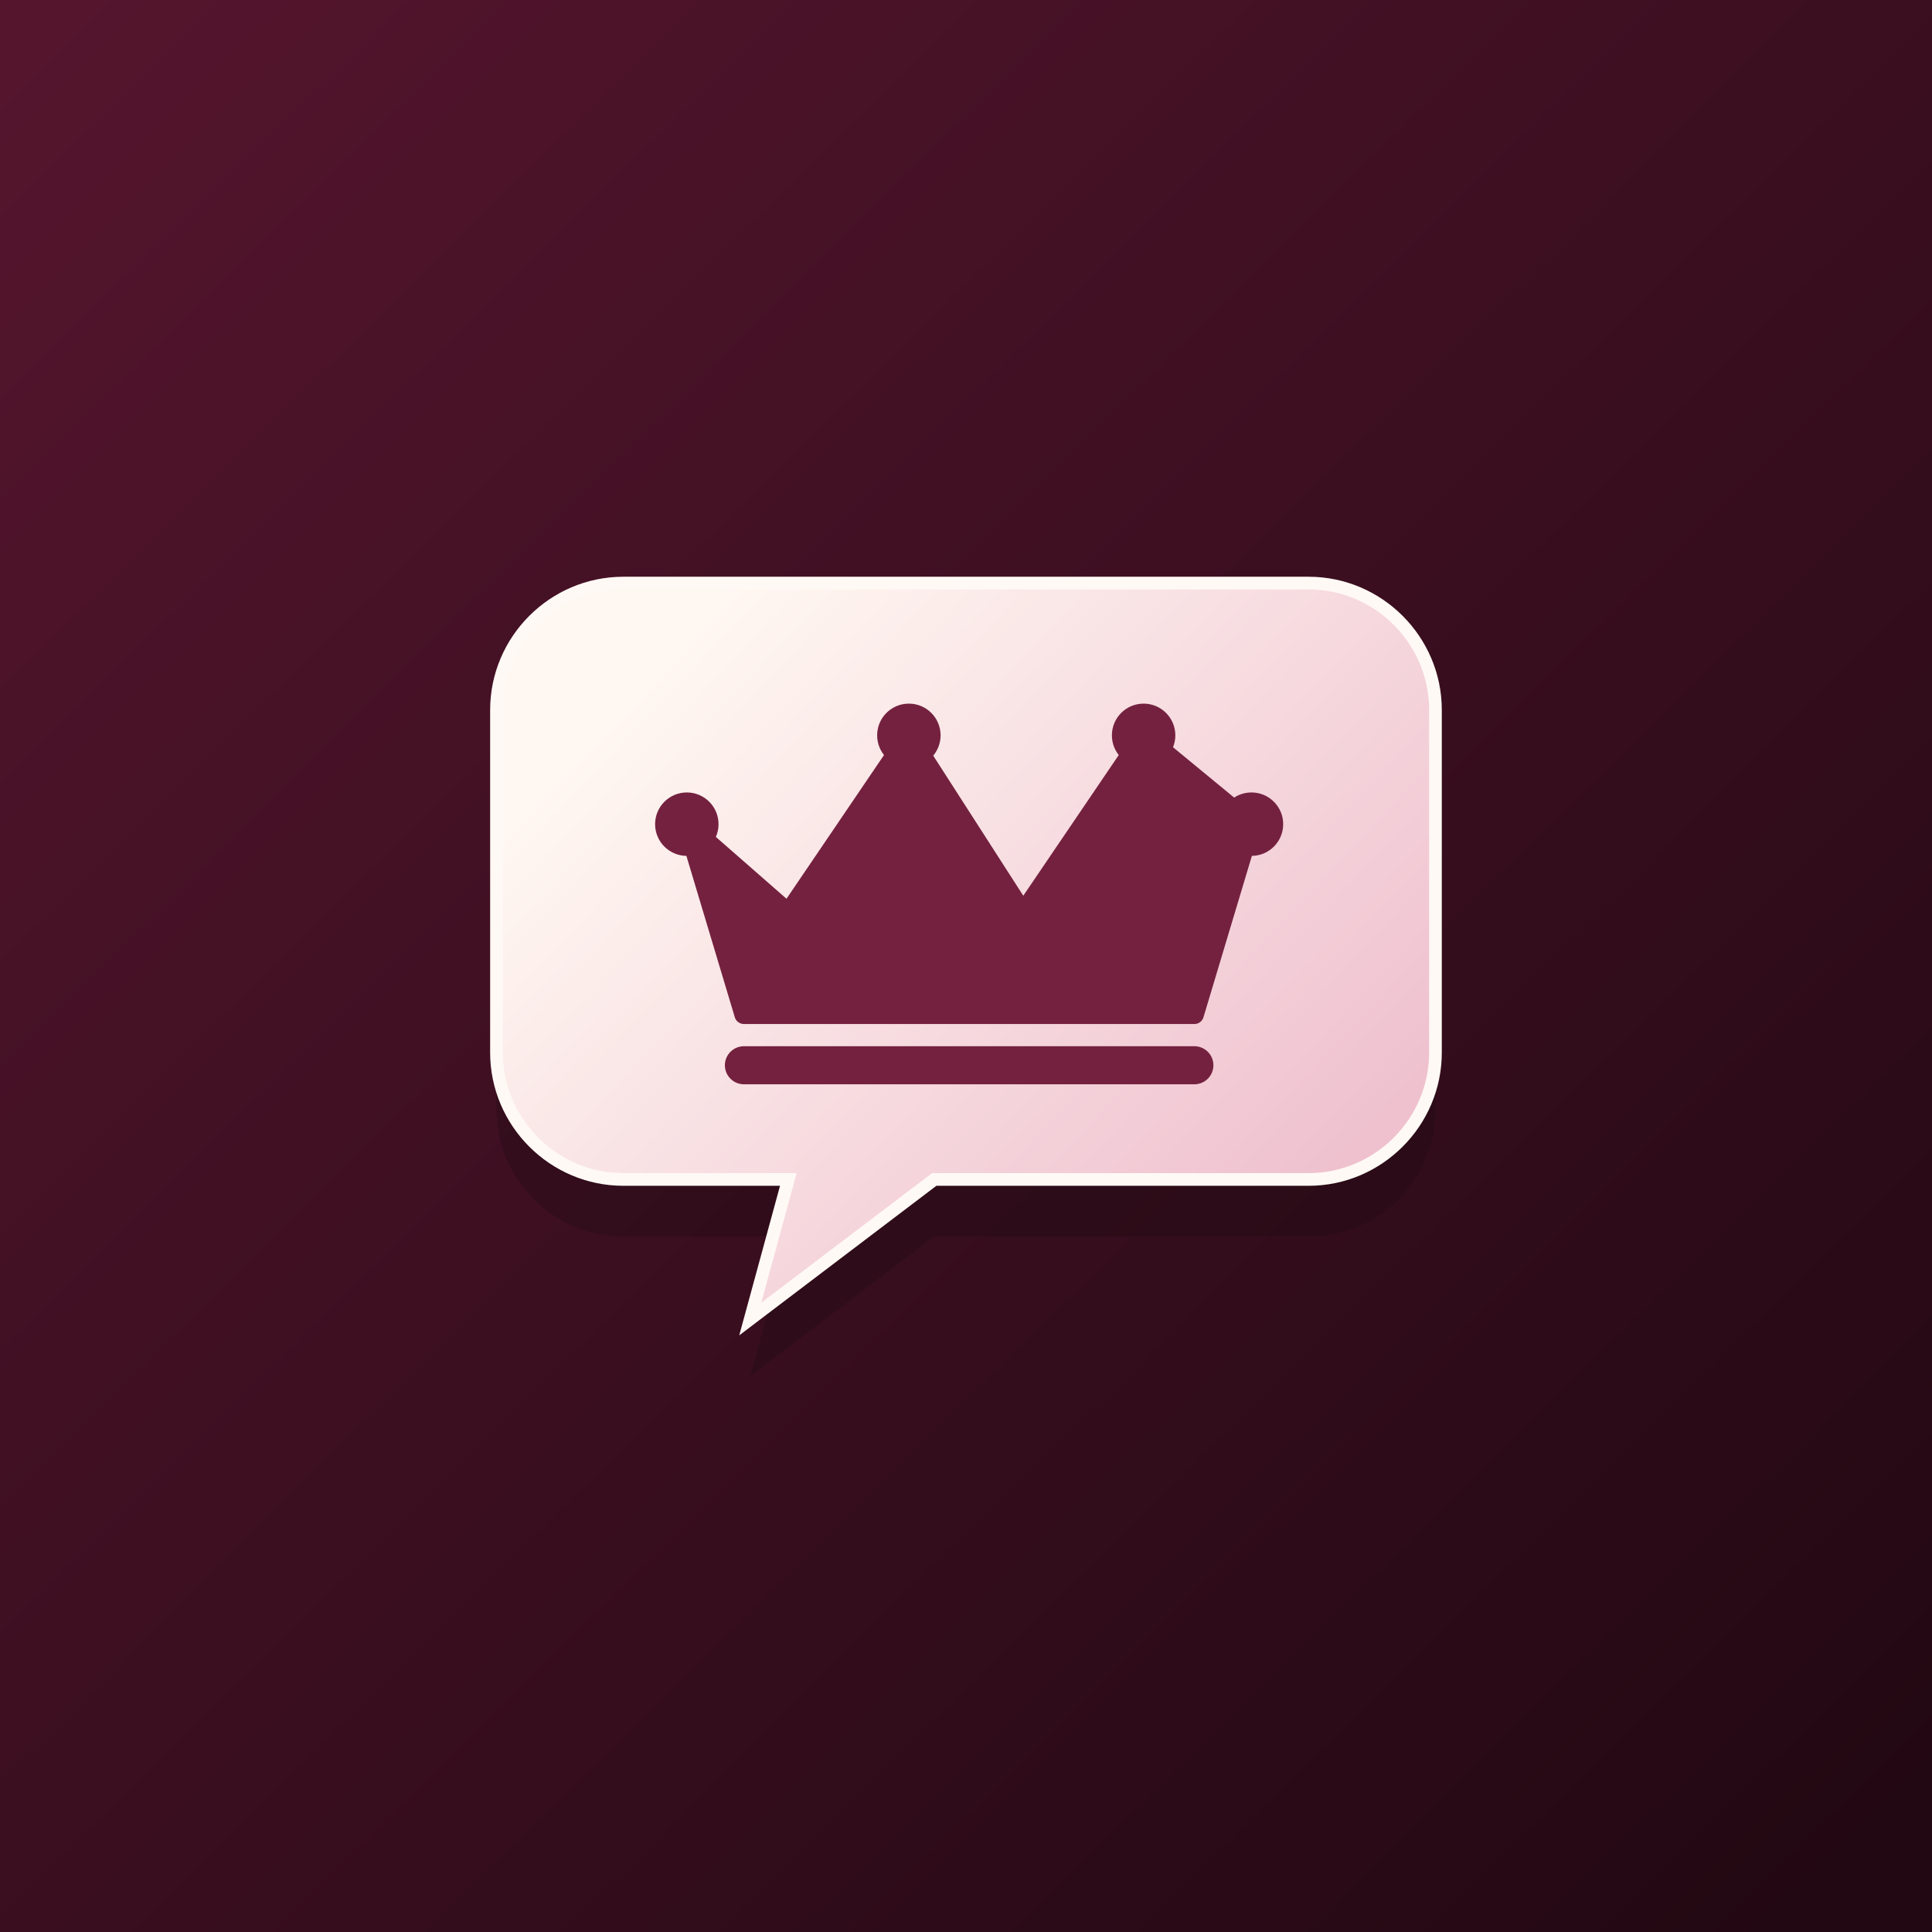
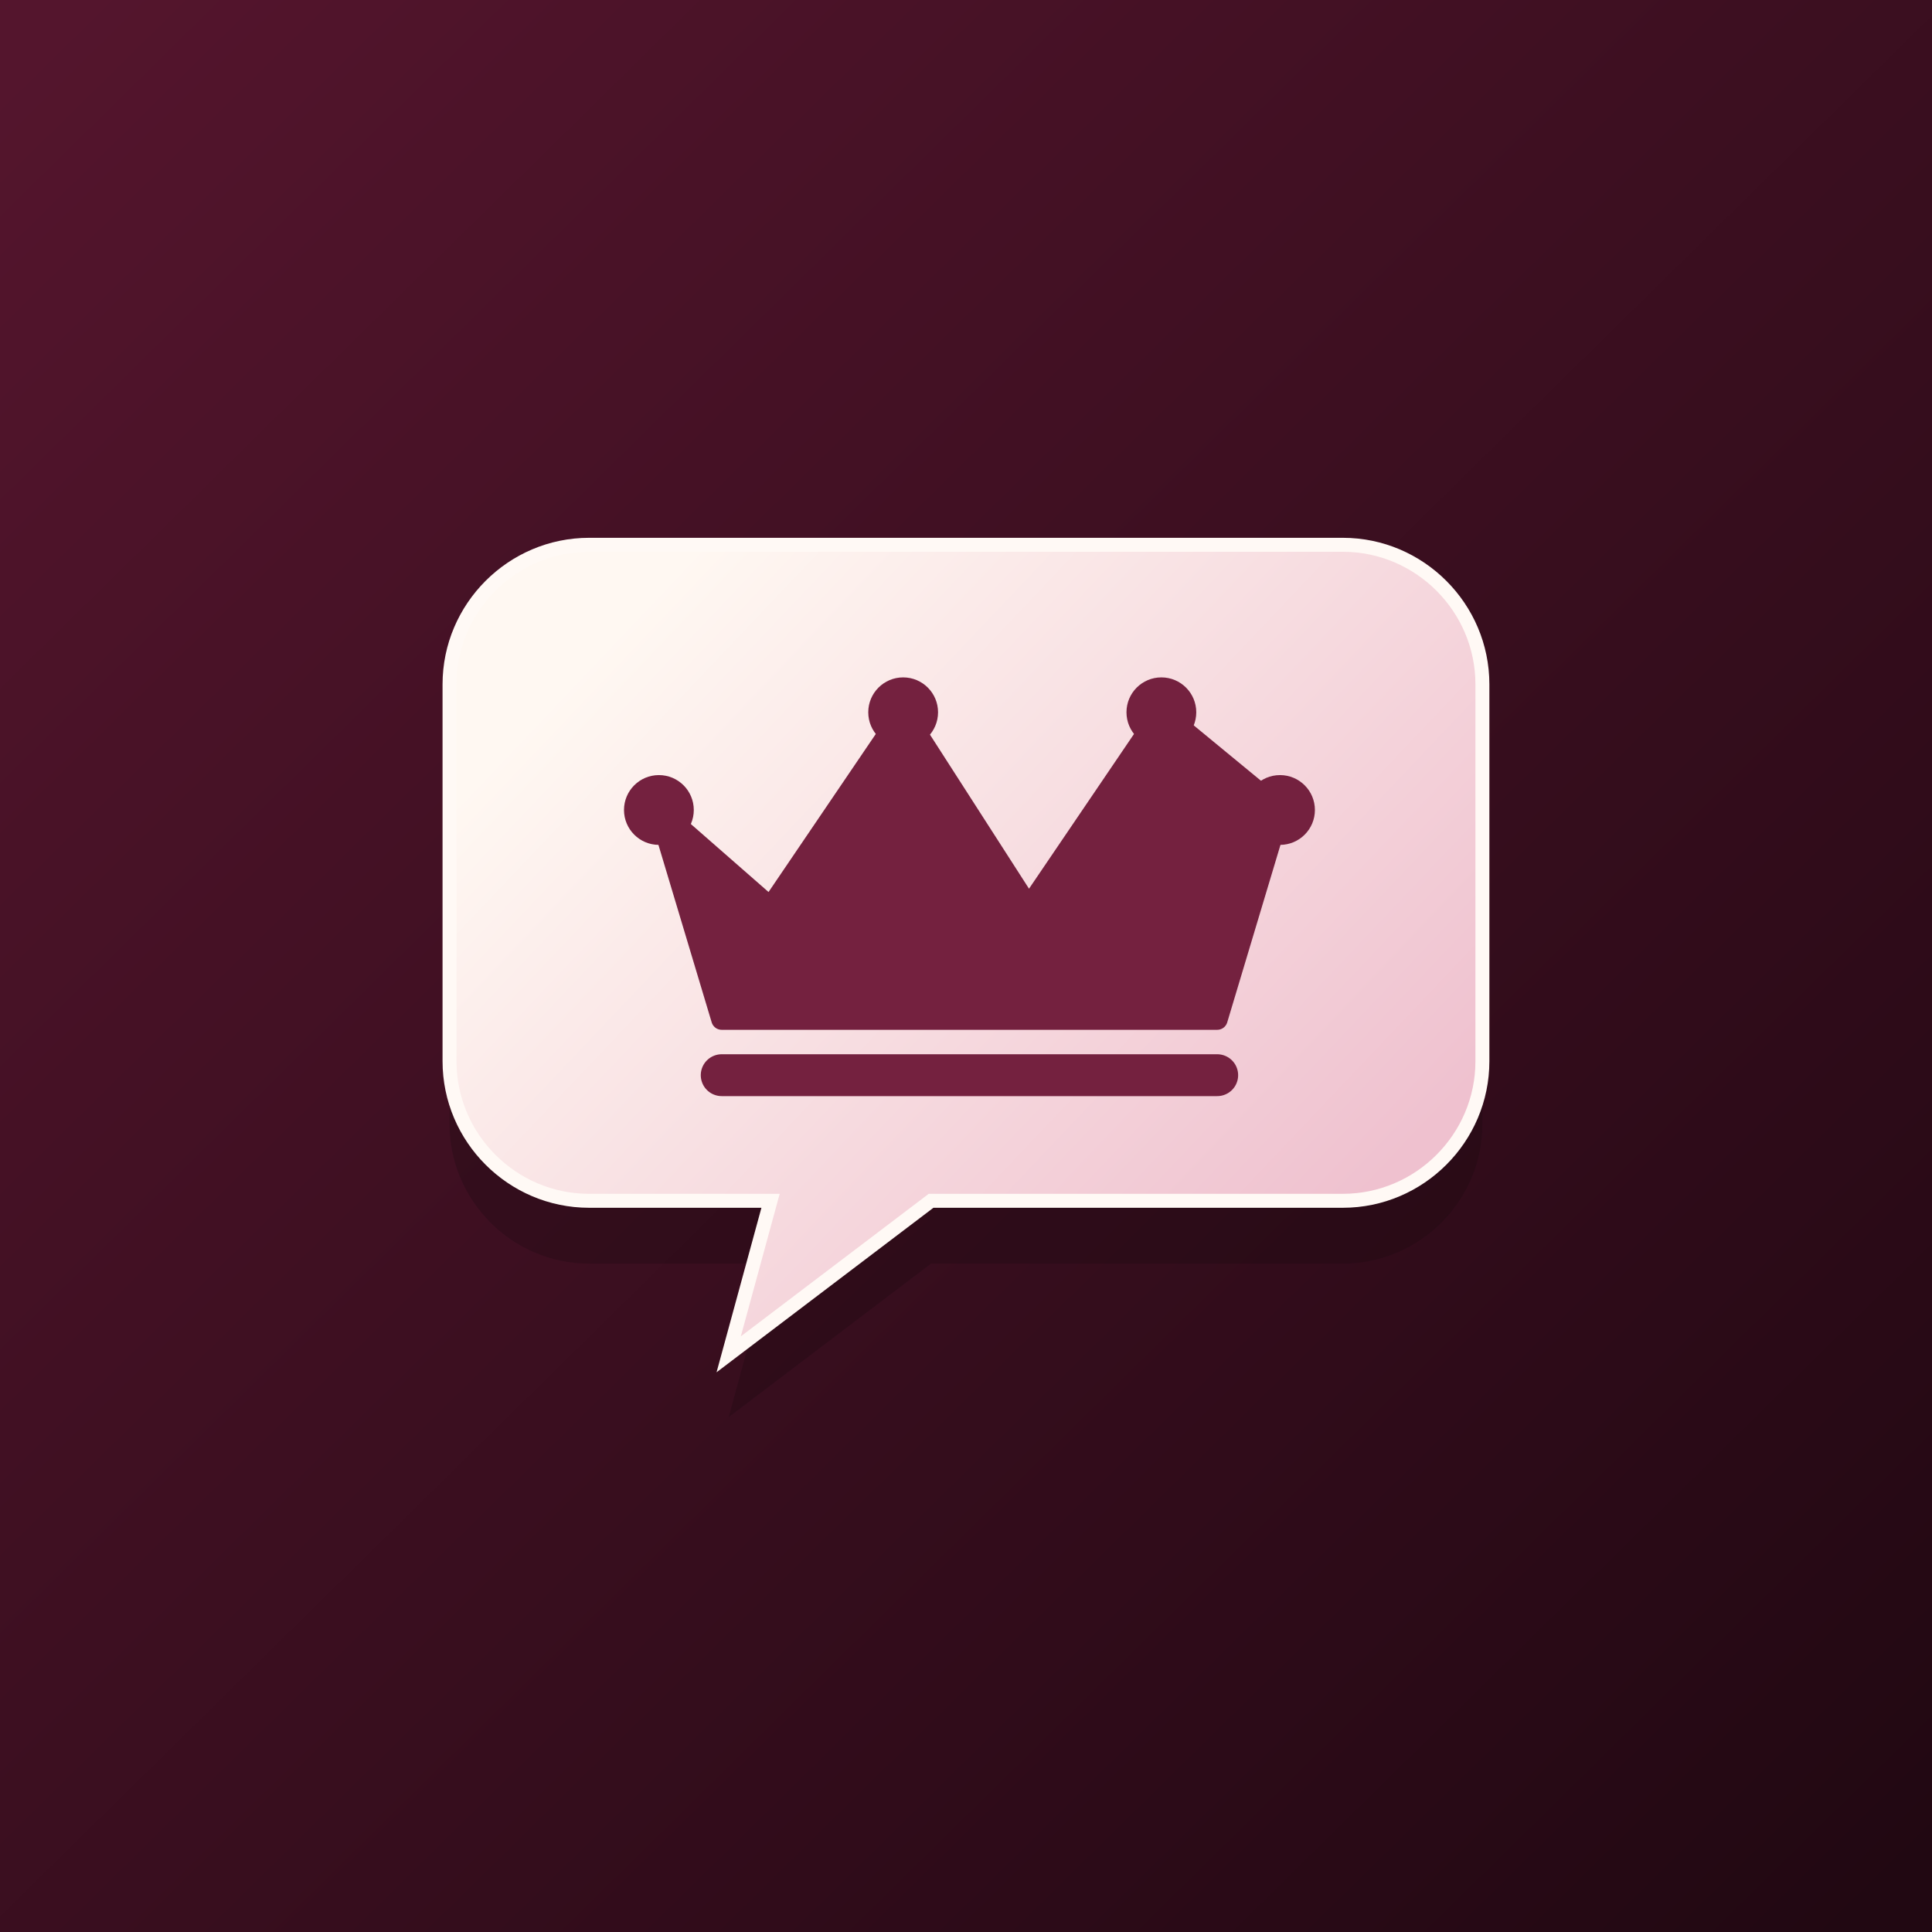
<svg xmlns="http://www.w3.org/2000/svg" width="512" height="512" viewBox="0 0 512 512">
  <defs>
    <linearGradient id="circle-bg" x1="12" y1="8" x2="500" y2="504" gradientUnits="userSpaceOnUse">
      <stop stop-color="#54152D" />
      <stop offset="1" stop-color="#210812" />
    </linearGradient>
    <linearGradient id="crown" x1="48" y1="47" x2="145" y2="139" gradientUnits="userSpaceOnUse">
      <stop stop-color="#FFF8F2" />
      <stop offset="1" stop-color="#EFC1CF" />
    </linearGradient>
  </defs>
  <circle cx="256" cy="256" r="363" fill="url(#circle-bg)" />
-   <svg x="48" y="48" width="416" height="416" viewBox="0 0 192 192" overflow="hidden">
+   <svg x="27.2" y="27.2" width="457.6" height="457.6" viewBox="0 0 192 192" overflow="hidden">
    <g transform="translate(21.5 18.9) scale(0.776)">
      <g transform="translate(0 2)">
        <path d="M42 42h108c11 0 20 9 20 20v54c0 11-9 20-20 20H91l-29 22 6-22H42c-11 0-20-9-20-20V62c0-11 9-20 20-20Z" fill="#12060D" opacity=".25" transform="translate(0 4)" />
        <path d="M42 37h108c11 0 20 9 20 20v54c0 11-9 20-20 20H91l-29 22 6-22H42c-11 0-20-9-20-20V57c0-11 9-20 20-20Z" fill="url(#crown)" stroke="#FFF9F5" stroke-width="2" />
        <path d="M52 75 68 89 87 61 105 89 124 61 141 75 132 105H61Z" fill="#74213F" stroke="#74213F" stroke-linejoin="round" stroke-width="3" />
        <path d="M61 113h71" fill="none" stroke="#74213F" stroke-width="6" stroke-linecap="round" />
        <circle cx="52" cy="75" r="5" fill="#74213F" />
        <circle cx="87" cy="61" r="5" fill="#74213F" />
        <circle cx="124" cy="61" r="5" fill="#74213F" />
        <circle cx="141" cy="75" r="5" fill="#74213F" />
      </g>
    </g>
  </svg>
</svg>
